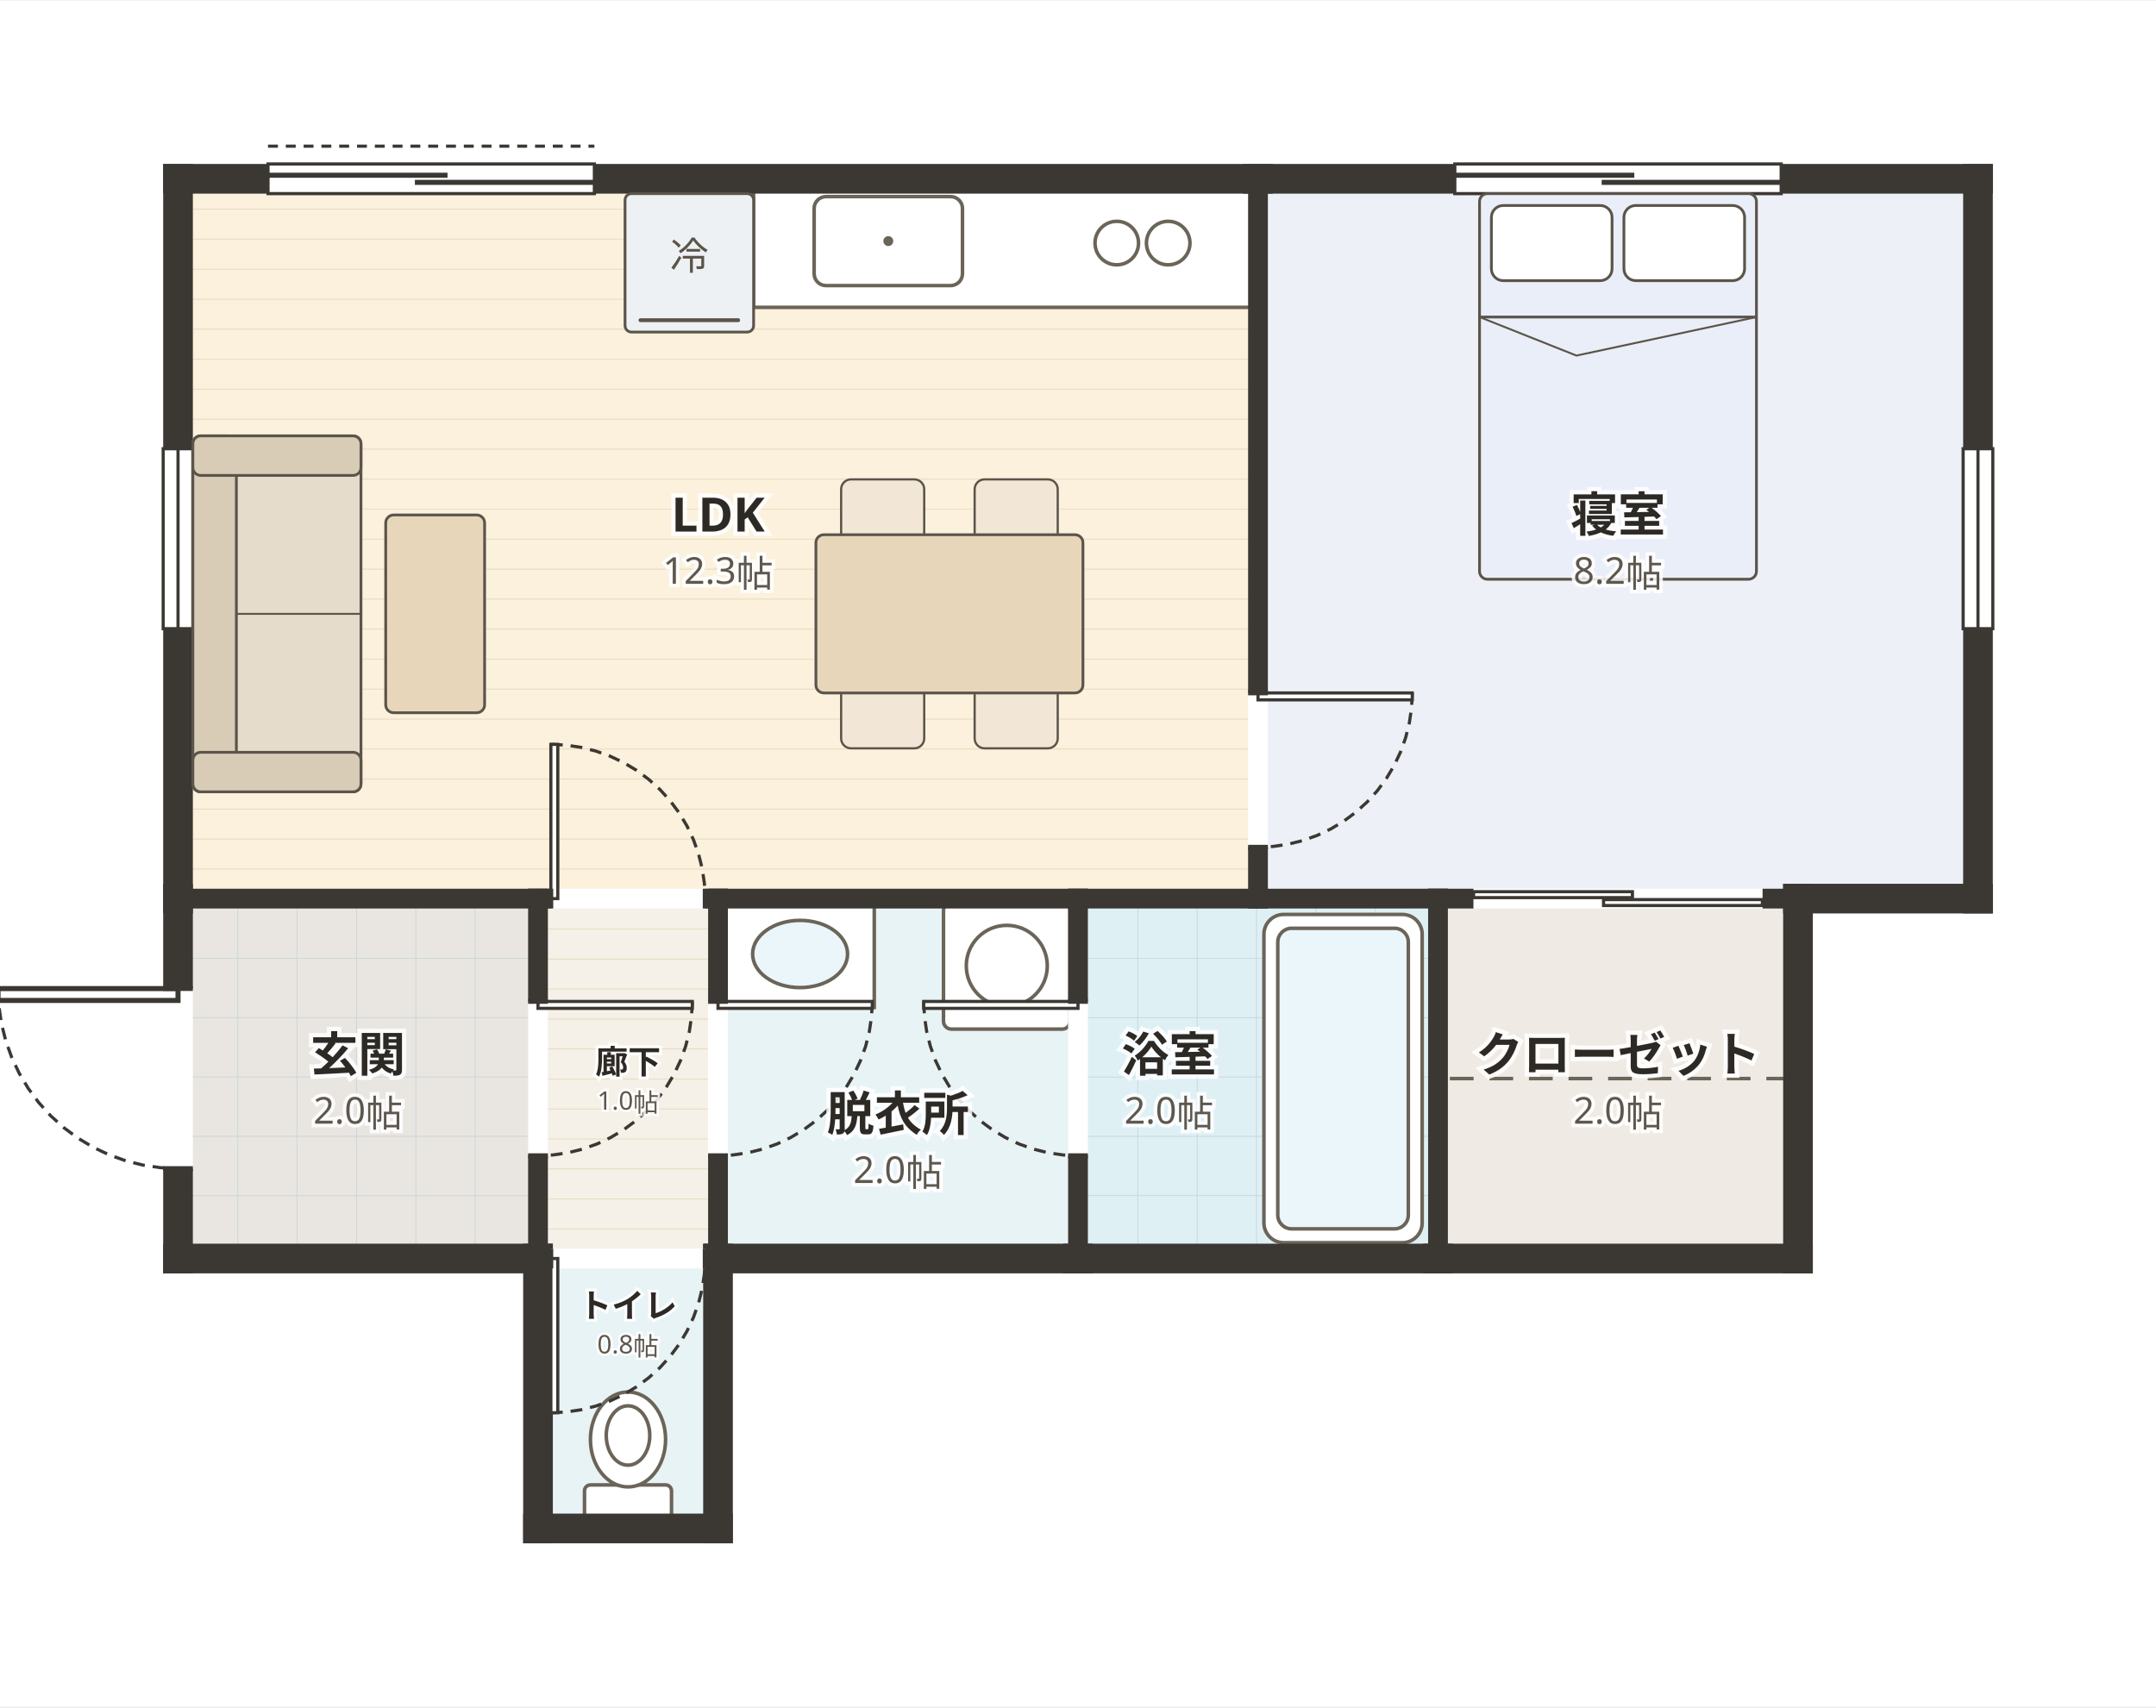
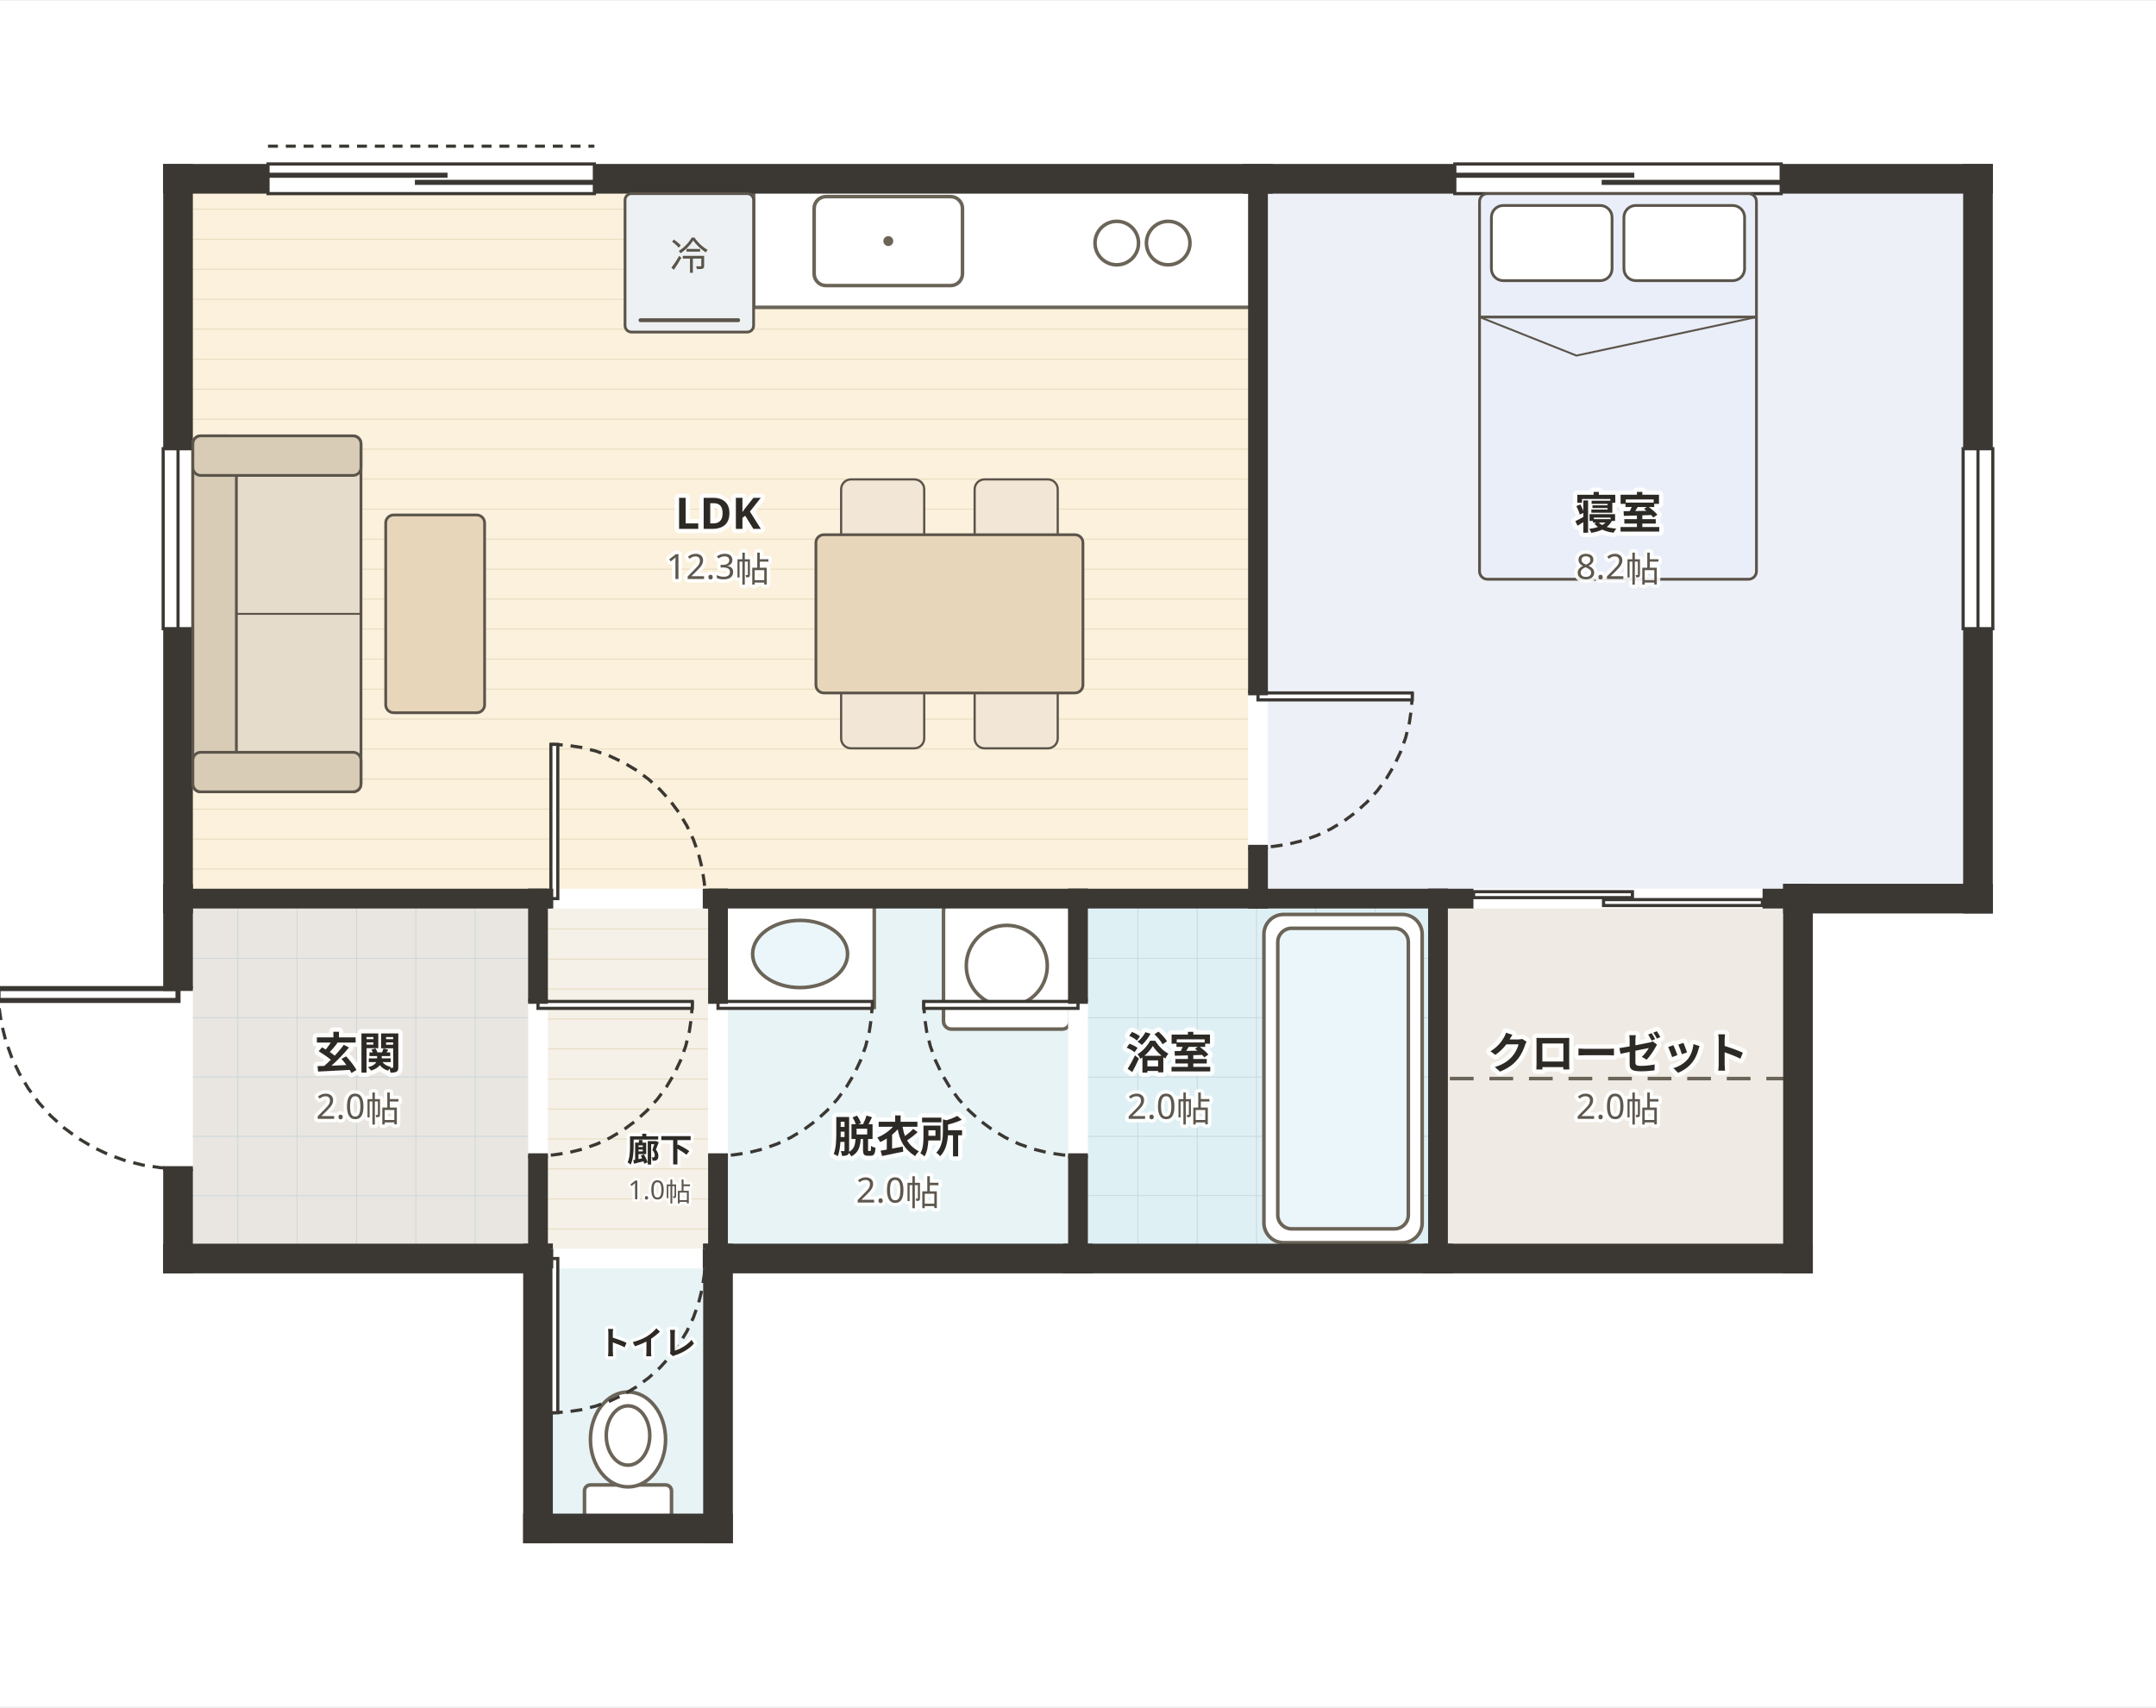
<svg xmlns="http://www.w3.org/2000/svg" width="654" height="518" viewBox="-900 -900 10900 8625">
  <rect x="-900" y="-900" width="10900" height="8625" fill="#ffffff" />
  <g>
    <g transform="translate(0 0)">
      <g>
        <defs>
          <g>
-             <pattern id="floor_73f9c32b314b-pat-room_2f01a34c2c88" patternUnits="userSpaceOnUse" width="1820" height="151.66" patternTransform="translate(0 0)">
+             <pattern id="floor_6a205be006a7-pat-room_7311d23efd2a" patternUnits="userSpaceOnUse" width="1820" height="151.66" patternTransform="translate(0 0)">
              <line x1="0" y1="0" x2="1820" y2="0" stroke="#e7d9bd" stroke-width="8" />
            </pattern>
-             <clipPath id="floor_73f9c32b314b-clip-room_2f01a34c2c88">
+             <clipPath id="floor_6a205be006a7-clip-room_7311d23efd2a">
              <rect x="0" y="0" width="5460" height="3640" />
            </clipPath>
          </g>
          <g>
-             <clipPath id="floor_73f9c32b314b-clip-room_1c2cce412f8b">
+             <clipPath id="floor_6a205be006a7-clip-room_3c5a485fa180">
              <rect x="5460" y="0" width="3640" height="3640" />
            </clipPath>
          </g>
          <g>
-             <pattern id="floor_73f9c32b314b-pat-room_b12711b8510d" patternUnits="userSpaceOnUse" width="300" height="300" patternTransform="translate(0 3640)">
+             <pattern id="floor_6a205be006a7-pat-room_6d628191e39f" patternUnits="userSpaceOnUse" width="300" height="300" patternTransform="translate(0 3640)">
              <path d="M 300 0 L 0 0 0 300" fill="none" stroke="#c9d6da" stroke-width="8" />
            </pattern>
-             <clipPath id="floor_73f9c32b314b-clip-room_b12711b8510d">
+             <clipPath id="floor_6a205be006a7-clip-room_6d628191e39f">
              <rect x="0" y="3640" width="1820" height="1820" />
            </clipPath>
          </g>
          <g>
-             <pattern id="floor_73f9c32b314b-pat-room_7ce8a3133ccc" patternUnits="userSpaceOnUse" width="1820" height="151.66" patternTransform="translate(1820 3640)">
+             <pattern id="floor_6a205be006a7-pat-room_d465dc867dcc" patternUnits="userSpaceOnUse" width="1820" height="151.66" patternTransform="translate(1820 3640)">
              <line x1="0" y1="0" x2="1820" y2="0" stroke="#e7d9bd" stroke-width="8" />
            </pattern>
-             <clipPath id="floor_73f9c32b314b-clip-room_7ce8a3133ccc">
+             <clipPath id="floor_6a205be006a7-clip-room_d465dc867dcc">
              <rect x="1820" y="3640" width="910" height="1820" />
            </clipPath>
          </g>
          <g>
-             <clipPath id="floor_73f9c32b314b-clip-room_a4465a9ffbb3">
+             <clipPath id="floor_6a205be006a7-clip-room_eae9d36da13b">
              <rect x="2730" y="3640" width="1820" height="1820" />
            </clipPath>
          </g>
          <g>
-             <pattern id="floor_73f9c32b314b-pat-room_a99ec185458c" patternUnits="userSpaceOnUse" width="300" height="300" patternTransform="translate(4550 3640)">
+             <pattern id="floor_6a205be006a7-pat-room_68a094591b01" patternUnits="userSpaceOnUse" width="300" height="300" patternTransform="translate(4550 3640)">
              <path d="M 300 0 L 0 0 0 300" fill="none" stroke="#c9d6da" stroke-width="8" />
            </pattern>
-             <clipPath id="floor_73f9c32b314b-clip-room_a99ec185458c">
+             <clipPath id="floor_6a205be006a7-clip-room_68a094591b01">
              <rect x="4550" y="3640" width="1820" height="1820" />
            </clipPath>
          </g>
          <g>
-             <clipPath id="floor_73f9c32b314b-clip-room_4aa2064a797b">
+             <clipPath id="floor_6a205be006a7-clip-room_157705068ef1">
              <rect x="1820" y="5460" width="910" height="1365" />
            </clipPath>
          </g>
          <g>
-             <clipPath id="floor_73f9c32b314b-clip-room_66999dda3983">
+             <clipPath id="floor_6a205be006a7-clip-room_5134887ff246">
              <rect x="6370" y="3640" width="1820" height="1820" />
            </clipPath>
          </g>
        </defs>
        <g>
          <rect x="0" y="0" width="5460" height="3640" fill="#fbf1dc" />
-           <rect x="0" y="0" width="5460" height="3640" fill="url(#floor_73f9c32b314b-pat-room_2f01a34c2c88)" />
-           <g clip-path="url(#floor_73f9c32b314b-clip-room_2f01a34c2c88)">
+           <rect x="0" y="0" width="5460" height="3640" fill="url(#floor_6a205be006a7-pat-room_7311d23efd2a)" />
+           <g clip-path="url(#floor_6a205be006a7-clip-room_7311d23efd2a)">
            <g transform="translate(2730 1820) rotate(0) translate(-2730 -1820)" pointer-events="none">
              <g>
                <rect x="2910" y="0" width="2550" height="650" fill="#fff" stroke="#6b6458" stroke-width="18" />
                <g>
                  <rect x="3216" y="90" width="750" height="450" rx="60" fill="#fff" stroke="#6b6458" stroke-width="18" />
                  <circle cx="3591" cy="315" r="25" fill="#6b6458" />
                </g>
                <circle cx="4746" cy="325" r="110" fill="none" stroke="#6b6458" stroke-width="18" />
                <circle cx="5006" cy="325" r="110" fill="none" stroke="#6b6458" stroke-width="18" />
              </g>
            </g>
          </g>
        </g>
        <g>
          <rect x="5460" y="0" width="3640" height="3640" fill="#eef0f7" />
-           <g clip-path="url(#floor_73f9c32b314b-clip-room_1c2cce412f8b)" />
+           <g clip-path="url(#floor_6a205be006a7-clip-room_3c5a485fa180)" />
        </g>
        <g>
          <rect x="0" y="3640" width="1820" height="1820" fill="#e9e6e1" />
-           <rect x="0" y="3640" width="1820" height="1820" fill="url(#floor_73f9c32b314b-pat-room_b12711b8510d)" />
-           <g clip-path="url(#floor_73f9c32b314b-clip-room_b12711b8510d)" />
+           <rect x="0" y="3640" width="1820" height="1820" fill="url(#floor_6a205be006a7-pat-room_6d628191e39f)" />
+           <g clip-path="url(#floor_6a205be006a7-clip-room_6d628191e39f)" />
        </g>
        <g>
          <rect x="1820" y="3640" width="910" height="1820" fill="#f5f1e8" />
-           <rect x="1820" y="3640" width="910" height="1820" fill="url(#floor_73f9c32b314b-pat-room_7ce8a3133ccc)" />
-           <g clip-path="url(#floor_73f9c32b314b-clip-room_7ce8a3133ccc)" />
+           <rect x="1820" y="3640" width="910" height="1820" fill="url(#floor_6a205be006a7-pat-room_d465dc867dcc)" />
+           <g clip-path="url(#floor_6a205be006a7-clip-room_d465dc867dcc)" />
        </g>
        <g>
          <rect x="2730" y="3640" width="1820" height="1820" fill="#e8f3f6" />
-           <g clip-path="url(#floor_73f9c32b314b-clip-room_a4465a9ffbb3)">
+           <g clip-path="url(#floor_6a205be006a7-clip-room_eae9d36da13b)">
            <g transform="translate(3640 4550) rotate(0) translate(-910 -910)" pointer-events="none">
              <g>
                <rect x="40" y="0" width="750" height="550" fill="#fff" stroke="#6b6458" stroke-width="18" />
                <ellipse cx="415" cy="280" rx="240" ry="170" fill="#eaf6fa" stroke="#6b6458" stroke-width="18" />
                <g>
                  <rect x="1140" y="20" width="640" height="640" rx="40" fill="#fff" stroke="#6b6458" stroke-width="18" />
                  <circle cx="1460" cy="340" r="204.8" fill="none" stroke="#6b6458" stroke-width="18" />
                </g>
              </g>
            </g>
          </g>
        </g>
        <g>
          <rect x="4550" y="3640" width="1820" height="1820" fill="#dff0f5" />
-           <rect x="4550" y="3640" width="1820" height="1820" fill="url(#floor_73f9c32b314b-pat-room_a99ec185458c)" />
-           <g clip-path="url(#floor_73f9c32b314b-clip-room_a99ec185458c)">
+           <rect x="4550" y="3640" width="1820" height="1820" fill="url(#floor_6a205be006a7-pat-room_68a094591b01)" />
+           <g clip-path="url(#floor_6a205be006a7-clip-room_68a094591b01)">
            <g transform="translate(5460 4550) rotate(90) translate(-910 -910)" pointer-events="none">
              <g>
                <rect x="80" y="80" width="1660" height="800" rx="100" fill="#fff" stroke="#6b6458" stroke-width="18" />
                <rect x="150" y="150" width="1520" height="660" rx="70" fill="#eaf6fa" stroke="#6b6458" stroke-width="18" />
              </g>
            </g>
          </g>
        </g>
        <g>
          <rect x="1820" y="5460" width="910" height="1365" fill="#e8f3f6" />
-           <g clip-path="url(#floor_73f9c32b314b-clip-room_4aa2064a797b)">
+           <g clip-path="url(#floor_6a205be006a7-clip-room_157705068ef1)">
            <g transform="translate(2275 6142.5) rotate(180) translate(-455 -682.5)" pointer-events="none">
              <g>
                <rect x="235" y="40" width="440" height="180" rx="30" fill="#fff" stroke="#6b6458" stroke-width="18" />
                <ellipse cx="455" cy="450" rx="190" ry="240" fill="#fff" stroke="#6b6458" stroke-width="18" />
                <ellipse cx="455" cy="470" rx="110" ry="150" fill="none" stroke="#6b6458" stroke-width="18" />
              </g>
            </g>
          </g>
        </g>
        <g>
          <rect x="6370" y="3640" width="1820" height="1820" fill="#efebe4" />
-           <g clip-path="url(#floor_73f9c32b314b-clip-room_66999dda3983)">
+           <g clip-path="url(#floor_6a205be006a7-clip-room_5134887ff246)">
            <g transform="translate(7280 4550) rotate(0) translate(-910 -910)" pointer-events="none">
              <line x1="60" y1="910" x2="1760" y2="910" stroke="#6b6458" stroke-width="18" stroke-dasharray="120 80" />
            </g>
          </g>
        </g>
        <g pointer-events="none">
          <rect x="-75" y="-75" width="530" height="150" fill="#3b3833" />
          <rect x="2105" y="-75" width="3430" height="150" fill="#3b3833" />
          <rect x="5385" y="-75" width="1070" height="150" fill="#3b3833" />
          <rect x="8105" y="-75" width="1070" height="150" fill="#3b3833" />
          <rect x="-50" y="3590" width="1920" height="100" fill="#3b3833" />
          <rect x="1770" y="3590" width="115" height="100" fill="#3b3833" />
          <rect x="2665" y="3590" width="115" height="100" fill="#3b3833" />
          <rect x="2680" y="3590" width="1920" height="100" fill="#3b3833" />
          <rect x="4500" y="3590" width="1010" height="100" fill="#3b3833" />
          <rect x="5410" y="3590" width="1010" height="100" fill="#3b3833" />
          <rect x="6320" y="3590" width="230" height="100" fill="#3b3833" />
          <rect x="8010" y="3590" width="230" height="100" fill="#3b3833" />
          <rect x="8115" y="3565" width="1060" height="150" fill="#3b3833" />
          <rect x="-75" y="5385" width="1970" height="150" fill="#3b3833" />
          <rect x="1770" y="5410" width="115" height="100" fill="#3b3833" />
          <rect x="2665" y="5410" width="115" height="100" fill="#3b3833" />
          <rect x="2655" y="5385" width="1970" height="150" fill="#3b3833" />
          <rect x="4475" y="5385" width="1970" height="150" fill="#3b3833" />
          <rect x="6295" y="5385" width="1970" height="150" fill="#3b3833" />
          <rect x="1745" y="6750" width="1060" height="150" fill="#3b3833" />
          <rect x="-75" y="-75" width="150" height="1440" fill="#3b3833" />
          <rect x="-75" y="2275" width="150" height="1440" fill="#3b3833" />
          <rect x="-75" y="3565" width="150" height="530" fill="#3b3833" />
          <rect x="-75" y="5005" width="150" height="530" fill="#3b3833" />
          <rect x="5410" y="-50" width="100" height="2650" fill="#3b3833" />
          <rect x="5410" y="3380" width="100" height="310" fill="#3b3833" />
          <rect x="9025" y="-75" width="150" height="1440" fill="#3b3833" />
          <rect x="9025" y="2275" width="150" height="1440" fill="#3b3833" />
          <rect x="1770" y="3590" width="100" height="570" fill="#3b3833" />
          <rect x="1770" y="4940" width="100" height="570" fill="#3b3833" />
          <rect x="1745" y="5385" width="150" height="1515" fill="#3b3833" />
          <rect x="2680" y="3590" width="100" height="570" fill="#3b3833" />
          <rect x="2680" y="4940" width="100" height="570" fill="#3b3833" />
          <rect x="2655" y="5385" width="150" height="1515" fill="#3b3833" />
          <rect x="4500" y="3590" width="100" height="570" fill="#3b3833" />
          <rect x="4500" y="4940" width="100" height="570" fill="#3b3833" />
          <rect x="6320" y="3590" width="100" height="1920" fill="#3b3833" />
          <rect x="8115" y="3565" width="150" height="1970" fill="#3b3833" />
        </g>
        <g pointer-events="none">
          <g>
            <polygon points="-75,4095 -75,5005 75,5005 75,4095" fill="#ffffff" />
            <polyline points="-910,4095 -905.618,4184.196 -892.515,4272.532 -870.816,4359.159 -840.73,4443.242 -802.548,4523.971 -756.637,4600.569 -703.44,4672.298 -643.467,4738.467 -577.298,4798.44 -505.569,4851.637 -428.971,4897.548 -348.242,4935.73 -264.159,4965.816 -177.532,4987.515 -89.196,5000.618 -5.572142936120457e-14,5005" fill="none" stroke="#3b3833" stroke-width="16" stroke-dasharray="60 40" />
            <polygon points="0,4095 0,4155 -910,4155 -910,4095" fill="#fff" stroke="#3b3833" stroke-width="25.6" />
            <polyline points="-75,4095 75,4095" stroke="#3b3833" stroke-width="24" />
            <polyline points="-75,5005 75,5005" stroke="#3b3833" stroke-width="24" />
          </g>
          <g>
            <polygon points="1870,4160 1870,4940 1770,4940 1770,4160" fill="#ffffff" />
            <polyline points="2600,4160 2596.244,4236.453 2585.013,4312.17 2566.413,4386.422 2540.626,4458.493 2507.899,4527.689 2468.546,4593.345 2422.948,4654.827 2371.543,4711.543 2314.827,4762.948 2253.345,4808.546 2187.689,4847.899 2118.493,4880.626 2046.422,4906.413 1972.17,4925.013 1896.453,4936.244 1820,4940" fill="none" stroke="#3b3833" stroke-width="16" stroke-dasharray="60 40" />
            <polygon points="1820,4160 1820,4195 2600,4195 2600,4160" fill="#fff" stroke="#3b3833" stroke-width="16" />
            <polyline points="1870,4160 1770,4160" stroke="#3b3833" stroke-width="24" />
            <polyline points="1870,4940 1770,4940" stroke="#3b3833" stroke-width="24" />
          </g>
          <g>
            <polygon points="1885,3590 2665,3590 2665,3690 1885,3690" fill="#ffffff" />
            <polyline points="1885,2860 1961.453,2863.756 2037.17,2874.987 2111.422,2893.587 2183.493,2919.374 2252.689,2952.101 2318.345,2991.454 2379.827,3037.052 2436.543,3088.457 2487.948,3145.173 2533.546,3206.655 2572.899,3272.311 2605.626,3341.507 2631.413,3413.578 2650.013,3487.83 2661.244,3563.547 2665,3640" fill="none" stroke="#3b3833" stroke-width="16" stroke-dasharray="60 40" />
            <polygon points="1885,3640 1920,3640 1920,2860 1885,2860" fill="#fff" stroke="#3b3833" stroke-width="16" />
            <polyline points="1885,3590 1885,3690" stroke="#3b3833" stroke-width="24" />
            <polyline points="2665,3590 2665,3690" stroke="#3b3833" stroke-width="24" />
          </g>
          <g>
            <polygon points="1885,5510 2665,5510 2665,5410 1885,5410" fill="#ffffff" />
            <polyline points="1885,6240 1961.453,6236.244 2037.17,6225.013 2111.422,6206.413 2183.493,6180.626 2252.689,6147.899 2318.345,6108.546 2379.827,6062.948 2436.543,6011.543 2487.948,5954.827 2533.546,5893.345 2572.899,5827.689 2605.626,5758.493 2631.413,5686.422 2650.013,5612.17 2661.244,5536.453 2665,5460" fill="none" stroke="#3b3833" stroke-width="16" stroke-dasharray="60 40" />
            <polygon points="1885,5460 1920,5460 1920,6240 1885,6240" fill="#fff" stroke="#3b3833" stroke-width="16" />
            <polyline points="1885,5510 1885,5410" stroke="#3b3833" stroke-width="24" />
            <polyline points="2665,5510 2665,5410" stroke="#3b3833" stroke-width="24" />
          </g>
          <g>
            <polygon points="2680,4160 2680,4940 2780,4940 2780,4160" fill="#ffffff" />
            <polyline points="3510,4160 3506.244,4236.453 3495.013,4312.17 3476.413,4386.422 3450.626,4458.493 3417.899,4527.689 3378.546,4593.345 3332.948,4654.827 3281.543,4711.543 3224.827,4762.948 3163.345,4808.546 3097.689,4847.899 3028.493,4880.626 2956.422,4906.413 2882.17,4925.013 2806.453,4936.244 2730,4940" fill="none" stroke="#3b3833" stroke-width="16" stroke-dasharray="60 40" />
            <polygon points="2730,4160 2730,4195 3510,4195 3510,4160" fill="#fff" stroke="#3b3833" stroke-width="16" />
            <polyline points="2680,4160 2780,4160" stroke="#3b3833" stroke-width="24" />
            <polyline points="2680,4940 2780,4940" stroke="#3b3833" stroke-width="24" />
          </g>
          <g>
            <polygon points="4500,4160 4500,4940 4600,4940 4600,4160" fill="#ffffff" />
            <polyline points="3770,4160 3773.756,4236.453 3784.987,4312.17 3803.587,4386.422 3829.374,4458.493 3862.101,4527.689 3901.454,4593.345 3947.052,4654.827 3998.457,4711.543 4055.173,4762.948 4116.655,4808.546 4182.311,4847.899 4251.507,4880.626 4323.578,4906.413 4397.83,4925.013 4473.547,4936.244 4550,4940" fill="none" stroke="#3b3833" stroke-width="16" stroke-dasharray="60 40" />
            <polygon points="4550,4160 4550,4195 3770,4195 3770,4160" fill="#fff" stroke="#3b3833" stroke-width="16" />
            <polyline points="4500,4160 4600,4160" stroke="#3b3833" stroke-width="24" />
            <polyline points="4500,4940 4600,4940" stroke="#3b3833" stroke-width="24" />
          </g>
          <g>
            <polygon points="5410,2600 5410,3380 5510,3380 5510,2600" fill="#ffffff" />
            <polyline points="6240,2600 6236.244,2676.453 6225.013,2752.17 6206.413,2826.422 6180.626,2898.493 6147.899,2967.689 6108.546,3033.345 6062.948,3094.827 6011.543,3151.543 5954.827,3202.948 5893.345,3248.546 5827.689,3287.899 5758.493,3320.626 5686.422,3346.413 5612.17,3365.013 5536.453,3376.244 5460,3380" fill="none" stroke="#3b3833" stroke-width="16" stroke-dasharray="60 40" />
            <polygon points="5460,2600 5460,2635 6240,2635 6240,2600" fill="#fff" stroke="#3b3833" stroke-width="16" />
            <polyline points="5410,2600 5510,2600" stroke="#3b3833" stroke-width="24" />
            <polyline points="5410,3380 5510,3380" stroke="#3b3833" stroke-width="24" />
          </g>
          <g>
            <polygon points="6550,3590 8010,3590 8010,3690 6550,3690" fill="#ffffff" />
            <polygon points="6550,3605 7353,3605 7353,3635 6550,3635" fill="#fff" stroke="#3b3833" stroke-width="16" />
            <polygon points="7207,3645 8010,3645 8010,3675 7207,3675" fill="#fff" stroke="#3b3833" stroke-width="16" />
          </g>
          <g>
            <polygon points="455,-75 2105,-75 2105,75 455,75" fill="#fff" stroke="#3b3833" stroke-width="16" />
            <polyline points="455,-18 1362.5,-18" stroke="#3b3833" stroke-width="25.6" />
            <polyline points="1197.5,18 2105,18" stroke="#3b3833" stroke-width="25.6" />
            <polyline points="455,-165 2105,-165" stroke="#3b3833" stroke-width="16" stroke-dasharray="50 40" />
          </g>
          <g>
            <polygon points="-75,1365 -75,2275 75,2275 75,1365" fill="#fff" stroke="#3b3833" stroke-width="16" />
            <polyline points="0,1365 0,2275" stroke="#3b3833" stroke-width="16" />
          </g>
          <g>
            <polygon points="6455,-75 8105,-75 8105,75 6455,75" fill="#fff" stroke="#3b3833" stroke-width="16" />
            <polyline points="6455,-18 7362.5,-18" stroke="#3b3833" stroke-width="25.6" />
            <polyline points="7197.5,18 8105,18" stroke="#3b3833" stroke-width="25.6" />
          </g>
          <g>
            <polygon points="9175,1365 9175,2275 9025,2275 9025,1365" fill="#fff" stroke="#3b3833" stroke-width="16" />
            <polyline points="9100,1365 9100,2275" stroke="#3b3833" stroke-width="16" />
          </g>
        </g>
        <g>
          <g transform="translate(500 2200) rotate(270)" pointer-events="none">
            <rect x="-900" y="-425" width="1800" height="850" rx="40" fill="#e6dccb" stroke="#5b544a" stroke-width="14" />
            <rect x="-900" y="-425" width="1800" height="220" rx="40" fill="#d8ccb7" stroke="#5b544a" stroke-width="14" />
            <rect x="-900" y="-425" width="200" height="850" rx="40" fill="#d8ccb7" stroke="#5b544a" stroke-width="14" />
            <rect x="700" y="-425" width="200" height="850" rx="40" fill="#d8ccb7" stroke="#5b544a" stroke-width="14" />
            <path d="M 0 -205 V 425" stroke="#5b544a" stroke-width="9.8" />
          </g>
          <g transform="translate(1300 2200) rotate(90)" pointer-events="none">
            <rect x="-500" y="-250" width="1000" height="500" rx="40" fill="#e8d6bb" stroke="#5b544a" stroke-width="14" />
          </g>
          <g transform="translate(3900 2200) rotate(0)" pointer-events="none">
            <rect x="-547.5" y="-680" width="420" height="360" rx="50" fill="#f2e7d6" stroke="#5b544a" stroke-width="11.2" />
            <rect x="-547.5" y="320" width="420" height="360" rx="50" fill="#f2e7d6" stroke="#5b544a" stroke-width="11.2" />
            <rect x="127.5" y="-680" width="420" height="360" rx="50" fill="#f2e7d6" stroke="#5b544a" stroke-width="11.2" />
            <rect x="127.5" y="320" width="420" height="360" rx="50" fill="#f2e7d6" stroke="#5b544a" stroke-width="11.2" />
            <rect x="-675" y="-400" width="1350" height="800" rx="40" fill="#e8d6bb" stroke="#5b544a" stroke-width="14" />
          </g>
          <g transform="translate(2585 425) rotate(0)" pointer-events="none">
            <rect x="-325" y="-350" width="650" height="700" rx="32.5" fill="#eef1f3" stroke="#5b544a" stroke-width="14" />
            <path d="M -247 290 H 247" stroke="#5b544a" stroke-width="19.6" stroke-linecap="round" />
            <text x="0" y="35" font-size="195" text-anchor="middle" fill="#5b544a" font-family="sans-serif">冷</text>
          </g>
          <g transform="translate(7280 1050) rotate(0)" pointer-events="none">
            <rect x="-700" y="-975" width="1400" height="1950" rx="40" fill="#e9eef8" stroke="#5b544a" stroke-width="14" />
            <rect x="-640" y="-915" width="610" height="380" rx="60" fill="#fff" stroke="#5b544a" stroke-width="14" />
            <rect x="30" y="-915" width="610" height="380" rx="60" fill="#fff" stroke="#5b544a" stroke-width="14" />
            <path d="M -700 -351 H 700" stroke="#5b544a" stroke-width="14" />
            <path d="M -700 -351 L -210 -156 L 700 -351" fill="none" stroke="#5b544a" stroke-width="9.8" />
          </g>
        </g>
        <g pointer-events="none" font-family="'Hiragino Sans','Noto Sans JP','Yu Gothic',sans-serif" text-anchor="middle">
-           <text x="2730" y="1784" font-size="240" font-weight="600" fill="#2d2a26" paint-order="stroke" stroke="rgba(255,255,255,0.85)" stroke-width="43.2">LDK</text>
-           <text x="2730" y="2048" font-size="187.2" fill="#5d574e" paint-order="stroke" stroke="rgba(255,255,255,0.85)" stroke-width="36">12.3帖</text>
-         </g>
-         <g pointer-events="none" font-family="'Hiragino Sans','Noto Sans JP','Yu Gothic',sans-serif" text-anchor="middle">
-           <text x="7280" y="1784" font-size="240" font-weight="600" fill="#2d2a26" paint-order="stroke" stroke="rgba(255,255,255,0.85)" stroke-width="43.2">寝室</text>
-           <text x="7280" y="2048" font-size="187.2" fill="#5d574e" paint-order="stroke" stroke="rgba(255,255,255,0.85)" stroke-width="36">8.2帖</text>
-         </g>
-         <g pointer-events="none" font-family="'Hiragino Sans','Noto Sans JP','Yu Gothic',sans-serif" text-anchor="middle">
-           <text x="910" y="4514" font-size="240" font-weight="600" fill="#2d2a26" paint-order="stroke" stroke="rgba(255,255,255,0.85)" stroke-width="43.2">玄関</text>
-           <text x="910" y="4778" font-size="187.2" fill="#5d574e" paint-order="stroke" stroke="rgba(255,255,255,0.85)" stroke-width="36">2.0帖</text>
-         </g>
-         <g pointer-events="none" font-family="'Hiragino Sans','Noto Sans JP','Yu Gothic',sans-serif" text-anchor="middle">
-           <text x="2275" y="4525.182" font-size="165.455" font-weight="600" fill="#2d2a26" paint-order="stroke" stroke="rgba(255,255,255,0.85)" stroke-width="29.782">廊下</text>
-           <text x="2275" y="4707.182" font-size="129.055" fill="#5d574e" paint-order="stroke" stroke="rgba(255,255,255,0.85)" stroke-width="24.818">1.0帖</text>
-         </g>
-         <g pointer-events="none" font-family="'Hiragino Sans','Noto Sans JP','Yu Gothic',sans-serif" text-anchor="middle">
-           <text x="3640" y="4814" font-size="240" font-weight="600" fill="#2d2a26" paint-order="stroke" stroke="rgba(255,255,255,0.85)" stroke-width="43.2">脱衣所</text>
-           <text x="3640" y="5078" font-size="187.2" fill="#5d574e" paint-order="stroke" stroke="rgba(255,255,255,0.85)" stroke-width="36">2.0帖</text>
-         </g>
-         <g pointer-events="none" font-family="'Hiragino Sans','Noto Sans JP','Yu Gothic',sans-serif" text-anchor="middle">
-           <text x="5010" y="4514" font-size="240" font-weight="600" fill="#2d2a26" paint-order="stroke" stroke="rgba(255,255,255,0.85)" stroke-width="43.2">浴室</text>
-           <text x="5010" y="4778" font-size="187.2" fill="#5d574e" paint-order="stroke" stroke="rgba(255,255,255,0.85)" stroke-width="36">2.0帖</text>
-         </g>
-         <g pointer-events="none" font-family="'Hiragino Sans','Noto Sans JP','Yu Gothic',sans-serif" text-anchor="middle">
-           <text x="2275" y="5757.682" font-size="165.455" font-weight="600" fill="#2d2a26" paint-order="stroke" stroke="rgba(255,255,255,0.85)" stroke-width="29.782">トイレ</text>
-           <text x="2275" y="5939.682" font-size="129.055" fill="#5d574e" paint-order="stroke" stroke="rgba(255,255,255,0.85)" stroke-width="24.818">0.8帖</text>
-         </g>
-         <g pointer-events="none" font-family="'Hiragino Sans','Noto Sans JP','Yu Gothic',sans-serif" text-anchor="middle">
-           <text x="7280" y="4514" font-size="240" font-weight="600" fill="#2d2a26" paint-order="stroke" stroke="rgba(255,255,255,0.85)" stroke-width="43.2">クローゼット</text>
-           <text x="7280" y="4778" font-size="187.2" fill="#5d574e" paint-order="stroke" stroke="rgba(255,255,255,0.85)" stroke-width="36">2.0帖</text>
+           <text x="2730" y="1770.28" font-size="220" font-weight="600" fill="#2d2a26" paint-order="stroke" stroke="rgba(255,255,255,0.9)" stroke-width="44" stroke-linejoin="round">LDK</text>
+           <text x="2730" y="2023.72" font-size="176" font-weight="400" fill="#5d574e" paint-order="stroke" stroke="rgba(255,255,255,0.9)" stroke-width="35.2" stroke-linejoin="round">12.3帖</text>
+         </g>
+         <g pointer-events="none" font-family="'Hiragino Sans','Noto Sans JP','Yu Gothic',sans-serif" text-anchor="middle">
+           <text x="7280" y="1770.28" font-size="220" font-weight="600" fill="#2d2a26" paint-order="stroke" stroke="rgba(255,255,255,0.9)" stroke-width="44" stroke-linejoin="round">寝室</text>
+           <text x="7280" y="2023.72" font-size="176" font-weight="400" fill="#5d574e" paint-order="stroke" stroke="rgba(255,255,255,0.9)" stroke-width="35.2" stroke-linejoin="round">8.2帖</text>
+         </g>
+         <g pointer-events="none" font-family="'Hiragino Sans','Noto Sans JP','Yu Gothic',sans-serif" text-anchor="middle">
+           <text x="910" y="4500.28" font-size="220" font-weight="600" fill="#2d2a26" paint-order="stroke" stroke="rgba(255,255,255,0.9)" stroke-width="44" stroke-linejoin="round">玄関</text>
+           <text x="910" y="4753.72" font-size="176" font-weight="400" fill="#5d574e" paint-order="stroke" stroke="rgba(255,255,255,0.9)" stroke-width="35.2" stroke-linejoin="round">2.0帖</text>
+         </g>
+         <g pointer-events="none" font-family="'Hiragino Sans','Noto Sans JP','Yu Gothic',sans-serif" text-anchor="middle">
+           <text x="2434.691" y="4969.655" font-size="165.455" font-weight="600" fill="#2d2a26" paint-order="stroke" stroke="rgba(255,255,255,0.9)" stroke-width="33.091" stroke-linejoin="round">廊下</text>
+           <text x="2434.691" y="5160.258" font-size="132.364" font-weight="400" fill="#5d574e" paint-order="stroke" stroke="rgba(255,255,255,0.9)" stroke-width="26.473" stroke-linejoin="round">1.0帖</text>
+         </g>
+         <g pointer-events="none" font-family="'Hiragino Sans','Noto Sans JP','Yu Gothic',sans-serif" text-anchor="middle">
+           <text x="3640" y="4923.56" font-size="220" font-weight="600" fill="#2d2a26" paint-order="stroke" stroke="rgba(255,255,255,0.9)" stroke-width="44" stroke-linejoin="round">脱衣所</text>
+           <text x="3640" y="5177" font-size="176" font-weight="400" fill="#5d574e" paint-order="stroke" stroke="rgba(255,255,255,0.9)" stroke-width="35.2" stroke-linejoin="round">2.0帖</text>
+         </g>
+         <g pointer-events="none" font-family="'Hiragino Sans','Noto Sans JP','Yu Gothic',sans-serif" text-anchor="middle">
+           <text x="5010" y="4500.28" font-size="220" font-weight="600" fill="#2d2a26" paint-order="stroke" stroke="rgba(255,255,255,0.9)" stroke-width="44" stroke-linejoin="round">浴室</text>
+           <text x="5010" y="4753.72" font-size="176" font-weight="400" fill="#5d574e" paint-order="stroke" stroke="rgba(255,255,255,0.9)" stroke-width="35.2" stroke-linejoin="round">2.0帖</text>
+         </g>
+         <g pointer-events="none" font-family="'Hiragino Sans','Noto Sans JP','Yu Gothic',sans-serif" text-anchor="middle">
+           <text x="2371.818" y="5947.018" font-size="165.455" font-weight="600" fill="#2d2a26" paint-order="stroke" stroke="rgba(255,255,255,0.9)" stroke-width="33.091" stroke-linejoin="round">トイレ</text>
+         </g>
+         <g pointer-events="none" font-family="'Hiragino Sans','Noto Sans JP','Yu Gothic',sans-serif" text-anchor="middle">
+           <text x="7280" y="4500.28" font-size="220" font-weight="600" fill="#2d2a26" paint-order="stroke" stroke="rgba(255,255,255,0.9)" stroke-width="44" stroke-linejoin="round">クローゼット</text>
+           <text x="7280" y="4753.72" font-size="176" font-weight="400" fill="#5d574e" paint-order="stroke" stroke="rgba(255,255,255,0.9)" stroke-width="35.2" stroke-linejoin="round">2.0帖</text>
        </g>
      </g>
    </g>
  </g>
</svg>
